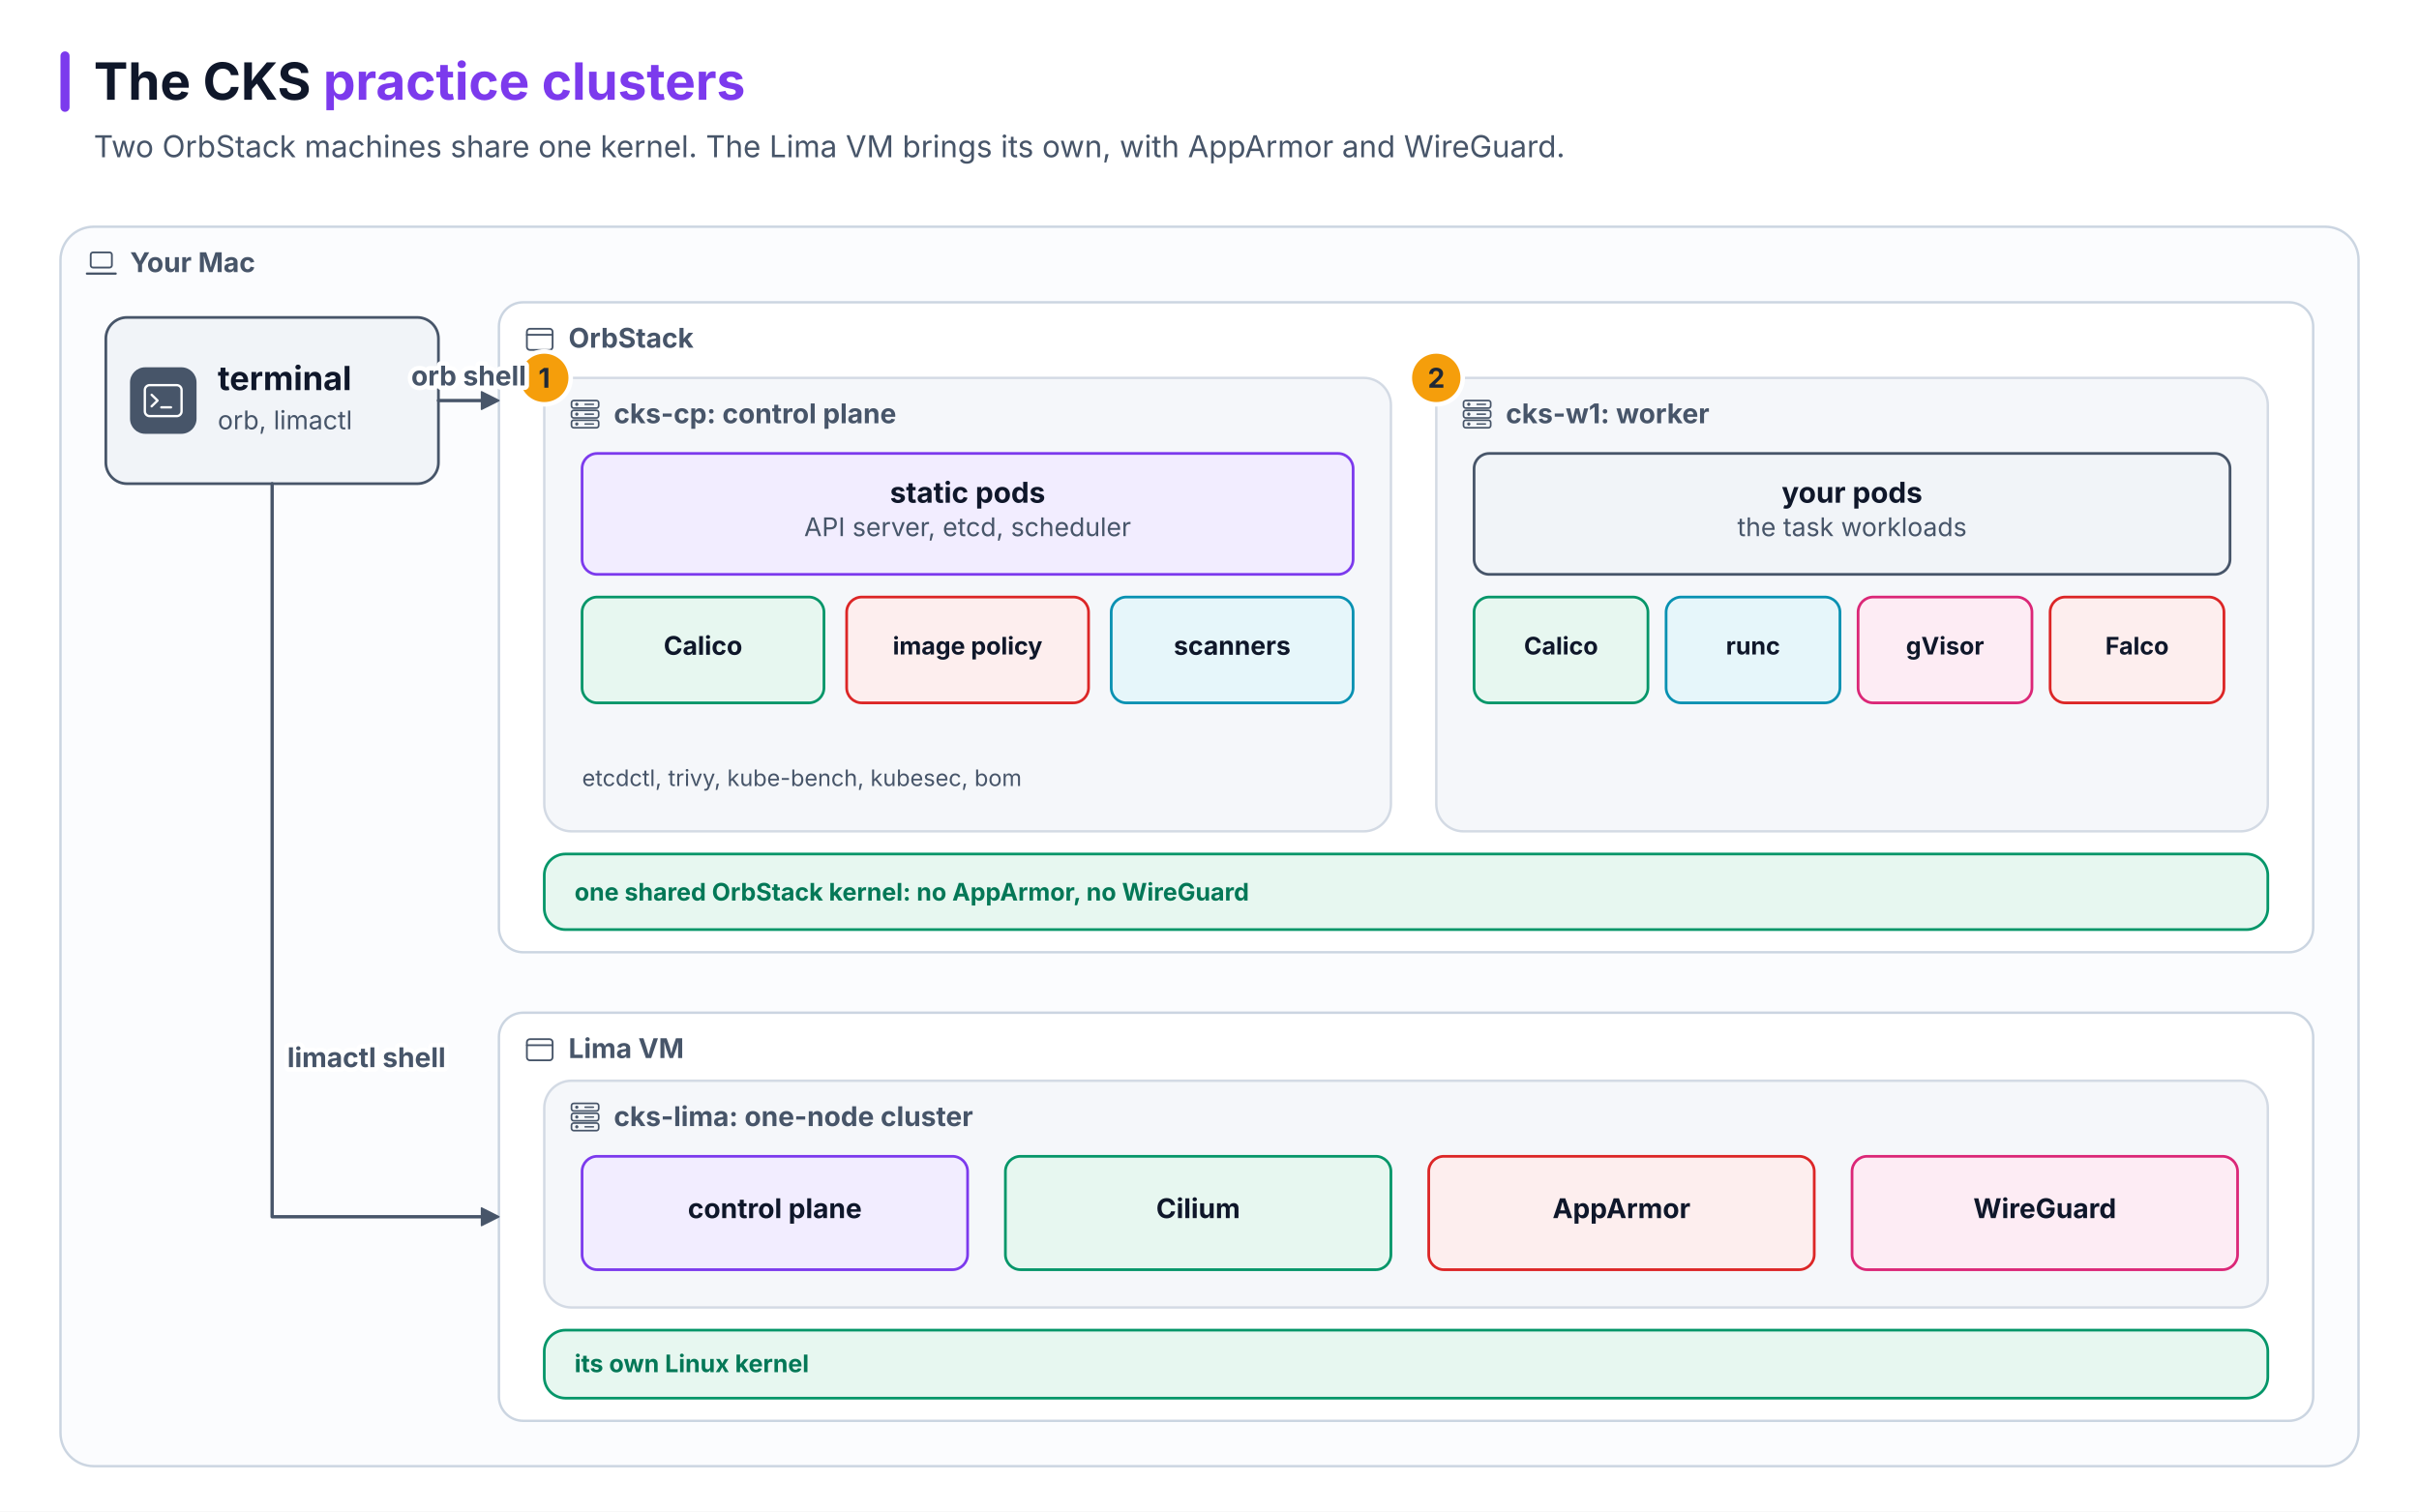
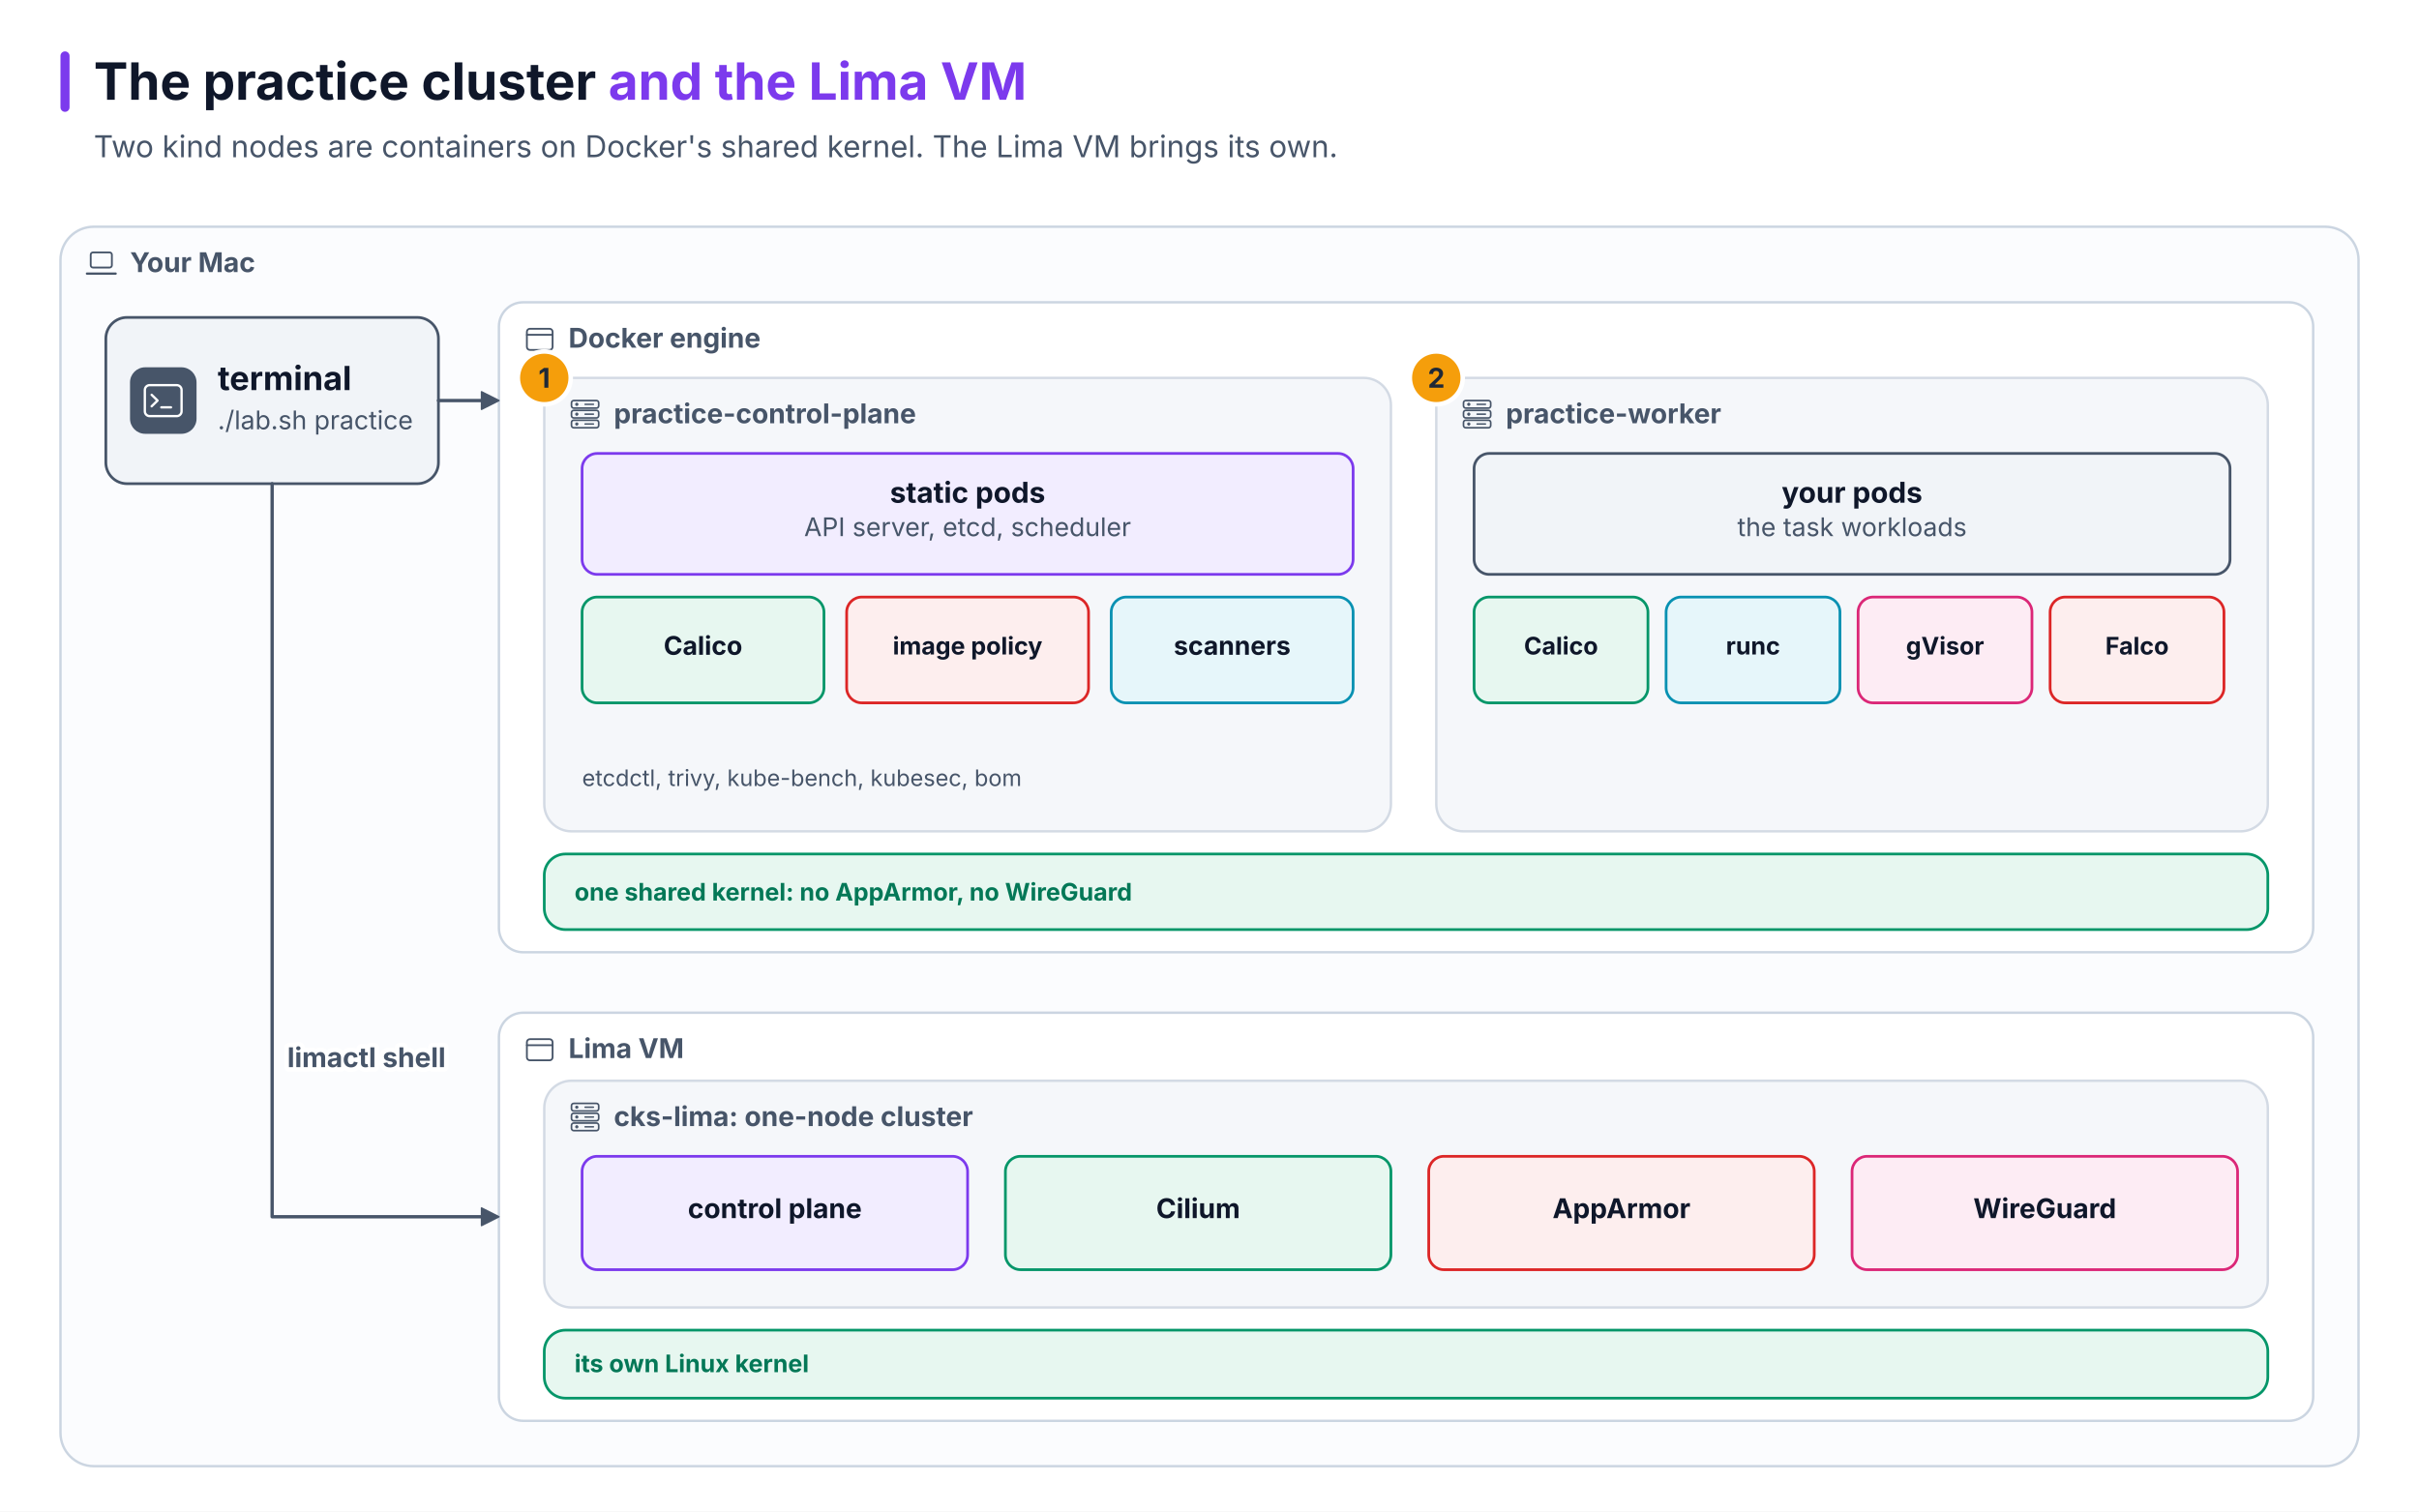
<svg xmlns="http://www.w3.org/2000/svg" width="1600" height="1000" viewBox="0 0 1600 1000" font-family="Inter, -apple-system, 'Segoe UI', Helvetica, Arial, sans-serif">
  <rect width="1600" height="1000" fill="#ffffff" />
  <rect x="40.0" y="34.0" width="6.0" height="40.0" rx="3.0" fill="#7c3aed" stroke="none" />
-   <text x="62" y="66" font-size="34" font-weight="700" fill="#0f172a">The CKS <tspan fill="#7c3aed">practice clusters</tspan>
+   <text x="62" y="66" font-size="34" font-weight="700" fill="#0f172a">The practice cluster <tspan fill="#7c3aed">and the Lima VM</tspan>
  </text>
-   <text x="62.0" y="104.0" font-size="20.0" fill="#475569" text-anchor="start">Two OrbStack machines share one kernel. The Lima VM brings its own, with AppArmor and WireGuard.</text>
+   <text x="62.0" y="104.0" font-size="20.0" fill="#475569" text-anchor="start">Two kind nodes are containers on Docker's shared kernel. The Lima VM brings its own.</text>
  <rect x="40.0" y="150.0" width="1520.0" height="820.0" rx="22.0" fill="#fbfcfe" stroke="#cbd5e1" stroke-width="1.6" />
  <rect x="60.0" y="167.0" width="14.0" height="10.0" rx="1.5" fill="none" stroke="#475569" stroke-width="1.2" />
  <polyline points="57.5,181.0 76.5,181.0" fill="none" stroke="#475569" stroke-width="1.50" stroke-linecap="round" stroke-linejoin="round" />
  <text x="86.0" y="180.0" font-size="18.0" fill="#475569" font-weight="700" text-anchor="start">Your Mac</text>
  <rect x="70.0" y="210.0" width="220.0" height="110.0" rx="14.0" fill="#f1f4f8" stroke="#475569" stroke-width="1.8" />
  <rect x="86.0" y="243.0" width="44.0" height="44.0" rx="10.0" fill="#475569" stroke="none" />
  <rect x="95.8" y="254.8" width="24.3" height="20.5" rx="3.2" fill="none" stroke="#ffffff" stroke-width="1.536" />
  <polyline points="100.3,261.2 104.2,265.0 100.3,268.8" fill="none" stroke="#ffffff" stroke-width="1.54" stroke-linecap="round" stroke-linejoin="round" />
  <polyline points="106.7,269.5 113.1,269.5" fill="none" stroke="#ffffff" stroke-width="1.54" stroke-linecap="round" stroke-linejoin="round" />
  <text x="144.0" y="258.1" font-size="22.0" fill="#0f172a" font-weight="700" text-anchor="start">terminal</text>
-   <text x="144.0" y="284.0" font-size="17.0" fill="#475569" text-anchor="start">orb, limactl</text>
+   <text x="144.0" y="284.0" font-size="17.0" fill="#475569" text-anchor="start">./lab.sh practice</text>
  <rect x="330.0" y="200.0" width="1200.0" height="430.0" rx="16.0" fill="#ffffff" stroke="#cbd5e1" stroke-width="1.6" />
  <rect x="348.5" y="217.5" width="17.0" height="14.0" rx="2.0" fill="none" stroke="#475569" stroke-width="1.2" />
  <polyline points="348.5,221.5 365.5,221.5" fill="none" stroke="#475569" stroke-width="1.20" stroke-linecap="round" stroke-linejoin="round" />
-   <text x="376.0" y="230.0" font-size="18.0" fill="#475569" font-weight="700" text-anchor="start">OrbStack</text>
+   <text x="376.0" y="230.0" font-size="18.0" fill="#475569" font-weight="700" text-anchor="start">Docker engine</text>
  <rect x="360.0" y="250.0" width="560.0" height="300.0" rx="18.0" fill="#f5f7fa" stroke="#d3dae4" stroke-width="1.6" />
  <rect x="378.0" y="265.0" width="18.0" height="5.0" rx="1.5" fill="none" stroke="#475569" stroke-width="1.1" />
  <ellipse cx="381.5" cy="267.5" rx="0.8" ry="0.8" fill="#475569" stroke="#475569" stroke-width="0.50" />
  <polyline points="387.0,267.5 392.5,267.5" fill="none" stroke="#475569" stroke-width="1.00" stroke-linecap="round" stroke-linejoin="round" />
  <rect x="378.0" y="271.5" width="18.0" height="5.0" rx="1.5" fill="none" stroke="#475569" stroke-width="1.1" />
  <ellipse cx="381.5" cy="274.0" rx="0.8" ry="0.8" fill="#475569" stroke="#475569" stroke-width="0.50" />
  <polyline points="387.0,274.0 392.5,274.0" fill="none" stroke="#475569" stroke-width="1.00" stroke-linecap="round" stroke-linejoin="round" />
  <rect x="378.0" y="278.0" width="18.0" height="5.0" rx="1.5" fill="none" stroke="#475569" stroke-width="1.1" />
  <ellipse cx="381.5" cy="280.5" rx="0.8" ry="0.8" fill="#475569" stroke="#475569" stroke-width="0.50" />
  <polyline points="387.0,280.5 392.5,280.5" fill="none" stroke="#475569" stroke-width="1.00" stroke-linecap="round" stroke-linejoin="round" />
-   <text x="406.0" y="280.0" font-size="18.0" fill="#475569" font-weight="700" text-anchor="start">cks-cp: control plane</text>
+   <text x="406.0" y="280.0" font-size="18.0" fill="#475569" font-weight="700" text-anchor="start">practice-control-plane</text>
  <rect x="385.0" y="300.0" width="510.0" height="80.0" rx="10.0" fill="#f2edff" stroke="#7c3aed" stroke-width="1.8" />
  <text x="640.0" y="332.6" font-size="19.0" fill="#0f172a" font-weight="700" text-anchor="middle">static pods</text>
  <text x="640.0" y="354.7" font-size="17.0" fill="#475569" text-anchor="middle">API server, etcd, scheduler</text>
  <rect x="385.0" y="395.0" width="160.0" height="70.0" rx="10.0" fill="#e7f7f0" stroke="#059669" stroke-width="1.8" />
  <text x="465.0" y="433.2" font-size="17.0" fill="#0f172a" font-weight="700" text-anchor="middle">Calico</text>
  <rect x="560.0" y="395.0" width="160.0" height="70.0" rx="10.0" fill="#fdeeee" stroke="#dc2626" stroke-width="1.8" />
  <text x="640.0" y="433.0" font-size="16.0" fill="#0f172a" font-weight="700" text-anchor="middle">image policy</text>
  <rect x="735.0" y="395.0" width="160.0" height="70.0" rx="10.0" fill="#e6f6fa" stroke="#0891b2" stroke-width="1.8" />
  <text x="815.0" y="433.2" font-size="17.0" fill="#0f172a" font-weight="700" text-anchor="middle">scanners</text>
  <text x="385.0" y="520.0" font-size="15.0" fill="#475569" text-anchor="start">etcdctl, trivy, kube-bench, kubesec, bom</text>
  <ellipse cx="360.0" cy="250.0" rx="19.0" ry="19.0" fill="#ffffff" stroke="none" />
  <ellipse cx="360.0" cy="250.0" rx="16.0" ry="16.0" fill="#f59e0b" stroke="none" />
  <text x="360.0" y="256.5" font-size="18.0" fill="#1f2937" font-weight="700" text-anchor="middle">1</text>
  <rect x="950.0" y="250.0" width="550.0" height="300.0" rx="18.0" fill="#f5f7fa" stroke="#d3dae4" stroke-width="1.6" />
  <rect x="968.0" y="265.0" width="18.0" height="5.0" rx="1.5" fill="none" stroke="#475569" stroke-width="1.1" />
  <ellipse cx="971.5" cy="267.5" rx="0.8" ry="0.8" fill="#475569" stroke="#475569" stroke-width="0.50" />
  <polyline points="977.0,267.5 982.5,267.5" fill="none" stroke="#475569" stroke-width="1.00" stroke-linecap="round" stroke-linejoin="round" />
  <rect x="968.0" y="271.5" width="18.0" height="5.0" rx="1.5" fill="none" stroke="#475569" stroke-width="1.1" />
  <ellipse cx="971.5" cy="274.0" rx="0.8" ry="0.8" fill="#475569" stroke="#475569" stroke-width="0.50" />
  <polyline points="977.0,274.0 982.5,274.0" fill="none" stroke="#475569" stroke-width="1.00" stroke-linecap="round" stroke-linejoin="round" />
  <rect x="968.0" y="278.0" width="18.0" height="5.0" rx="1.5" fill="none" stroke="#475569" stroke-width="1.1" />
  <ellipse cx="971.5" cy="280.5" rx="0.8" ry="0.8" fill="#475569" stroke="#475569" stroke-width="0.50" />
  <polyline points="977.0,280.5 982.5,280.5" fill="none" stroke="#475569" stroke-width="1.00" stroke-linecap="round" stroke-linejoin="round" />
-   <text x="996.0" y="280.0" font-size="18.0" fill="#475569" font-weight="700" text-anchor="start">cks-w1: worker</text>
+   <text x="996.0" y="280.0" font-size="18.0" fill="#475569" font-weight="700" text-anchor="start">practice-worker</text>
  <rect x="975.0" y="300.0" width="500.0" height="80.0" rx="10.0" fill="#f1f4f8" stroke="#475569" stroke-width="1.8" />
  <text x="1225.0" y="332.6" font-size="19.0" fill="#0f172a" font-weight="700" text-anchor="middle">your pods</text>
  <text x="1225.0" y="354.7" font-size="17.0" fill="#475569" text-anchor="middle">the task workloads</text>
  <rect x="975.0" y="395.0" width="115.0" height="70.0" rx="10.0" fill="#e7f7f0" stroke="#059669" stroke-width="1.8" />
  <text x="1032.5" y="433.0" font-size="16.0" fill="#0f172a" font-weight="700" text-anchor="middle">Calico</text>
  <rect x="1102.0" y="395.0" width="115.0" height="70.0" rx="10.0" fill="#e6f6fa" stroke="#0891b2" stroke-width="1.8" />
  <text x="1159.5" y="433.0" font-size="16.0" fill="#0f172a" font-weight="700" text-anchor="middle">runc</text>
  <rect x="1229.0" y="395.0" width="115.0" height="70.0" rx="10.0" fill="#fdecf4" stroke="#db2777" stroke-width="1.8" />
  <text x="1286.5" y="433.0" font-size="16.0" fill="#0f172a" font-weight="700" text-anchor="middle">gVisor</text>
  <rect x="1356.0" y="395.0" width="115.0" height="70.0" rx="10.0" fill="#fdeeee" stroke="#dc2626" stroke-width="1.8" />
  <text x="1413.5" y="433.0" font-size="16.0" fill="#0f172a" font-weight="700" text-anchor="middle">Falco</text>
  <ellipse cx="950.0" cy="250.0" rx="19.0" ry="19.0" fill="#ffffff" stroke="none" />
  <ellipse cx="950.0" cy="250.0" rx="16.0" ry="16.0" fill="#f59e0b" stroke="none" />
  <text x="950.0" y="256.5" font-size="18.0" fill="#1f2937" font-weight="700" text-anchor="middle">2</text>
  <rect x="360.0" y="565.0" width="1140.0" height="50.0" rx="14.0" fill="#e7f7f0" stroke="#059669" stroke-width="1.8" />
-   <text x="380.0" y="595.8" font-size="16.0" fill="#047857" font-weight="700" text-anchor="start">one shared OrbStack kernel: no AppArmor, no WireGuard</text>
+   <text x="380.0" y="595.8" font-size="16.0" fill="#047857" font-weight="700" text-anchor="start">one shared kernel: no AppArmor, no WireGuard</text>
  <rect x="330.0" y="670.0" width="1200.0" height="270.0" rx="16.0" fill="#ffffff" stroke="#cbd5e1" stroke-width="1.6" />
  <rect x="348.5" y="687.5" width="17.0" height="14.0" rx="2.0" fill="none" stroke="#475569" stroke-width="1.2" />
  <polyline points="348.5,691.5 365.5,691.5" fill="none" stroke="#475569" stroke-width="1.20" stroke-linecap="round" stroke-linejoin="round" />
  <text x="376.0" y="700.0" font-size="18.0" fill="#475569" font-weight="700" text-anchor="start">Lima VM</text>
  <rect x="360.0" y="715.0" width="1140.0" height="150.0" rx="18.0" fill="#f5f7fa" stroke="#d3dae4" stroke-width="1.6" />
  <rect x="378.0" y="730.0" width="18.0" height="5.0" rx="1.5" fill="none" stroke="#475569" stroke-width="1.1" />
  <ellipse cx="381.5" cy="732.5" rx="0.8" ry="0.8" fill="#475569" stroke="#475569" stroke-width="0.50" />
  <polyline points="387.0,732.5 392.5,732.5" fill="none" stroke="#475569" stroke-width="1.00" stroke-linecap="round" stroke-linejoin="round" />
  <rect x="378.0" y="736.5" width="18.0" height="5.0" rx="1.5" fill="none" stroke="#475569" stroke-width="1.1" />
  <ellipse cx="381.5" cy="739.0" rx="0.8" ry="0.8" fill="#475569" stroke="#475569" stroke-width="0.50" />
  <polyline points="387.0,739.0 392.5,739.0" fill="none" stroke="#475569" stroke-width="1.00" stroke-linecap="round" stroke-linejoin="round" />
  <rect x="378.0" y="743.0" width="18.0" height="5.0" rx="1.5" fill="none" stroke="#475569" stroke-width="1.1" />
  <ellipse cx="381.5" cy="745.5" rx="0.8" ry="0.8" fill="#475569" stroke="#475569" stroke-width="0.50" />
  <polyline points="387.0,745.5 392.5,745.5" fill="none" stroke="#475569" stroke-width="1.00" stroke-linecap="round" stroke-linejoin="round" />
  <text x="406.0" y="745.0" font-size="18.0" fill="#475569" font-weight="700" text-anchor="start">cks-lima: one-node cluster</text>
  <rect x="385.0" y="765.0" width="255.0" height="75.0" rx="10.0" fill="#f2edff" stroke="#7c3aed" stroke-width="1.8" />
  <text x="512.5" y="805.9" font-size="18.0" fill="#0f172a" font-weight="700" text-anchor="middle">control plane</text>
  <rect x="665.0" y="765.0" width="255.0" height="75.0" rx="10.0" fill="#e7f7f0" stroke="#059669" stroke-width="1.8" />
  <text x="792.5" y="805.9" font-size="18.0" fill="#0f172a" font-weight="700" text-anchor="middle">Cilium</text>
  <rect x="945.0" y="765.0" width="255.0" height="75.0" rx="10.0" fill="#fdeeee" stroke="#dc2626" stroke-width="1.8" />
  <text x="1072.5" y="805.9" font-size="18.0" fill="#0f172a" font-weight="700" text-anchor="middle">AppArmor</text>
  <rect x="1225.0" y="765.0" width="255.0" height="75.0" rx="10.0" fill="#fdecf4" stroke="#db2777" stroke-width="1.8" />
  <text x="1352.5" y="805.9" font-size="18.0" fill="#0f172a" font-weight="700" text-anchor="middle">WireGuard</text>
  <rect x="360.0" y="880.0" width="1140.0" height="45.0" rx="14.0" fill="#e7f7f0" stroke="#059669" stroke-width="1.8" />
  <text x="380.0" y="907.8" font-size="16.0" fill="#047857" font-weight="700" text-anchor="start">its own Linux kernel</text>
  <polyline points="290.0,265.0 320.5,265.0" fill="none" stroke="#475569" stroke-width="2.20" stroke-linecap="round" stroke-linejoin="round" />
  <polygon points="330.0,265.0 318.5,270.8 318.5,259.2" fill="#475569" stroke="#475569" stroke-width="1" stroke-linejoin="round" />
-   <text x="310.0" y="255.0" font-size="18.0" fill="#475569" font-weight="700" stroke="#ffffff" stroke-width="6" stroke-linejoin="round" paint-order="stroke" text-anchor="middle">orb shell</text>
  <polyline points="180.0,320.0 180.0,805.0 320.5,805.0" fill="none" stroke="#475569" stroke-width="2.20" stroke-linecap="round" stroke-linejoin="round" />
  <polygon points="330.0,805.0 318.5,810.8 318.5,799.2" fill="#475569" stroke="#475569" stroke-width="1" stroke-linejoin="round" />
  <text x="190.0" y="706.0" font-size="18.0" fill="#475569" font-weight="700" stroke="#ffffff" stroke-width="6" stroke-linejoin="round" paint-order="stroke" text-anchor="start">limactl shell</text>
</svg>
